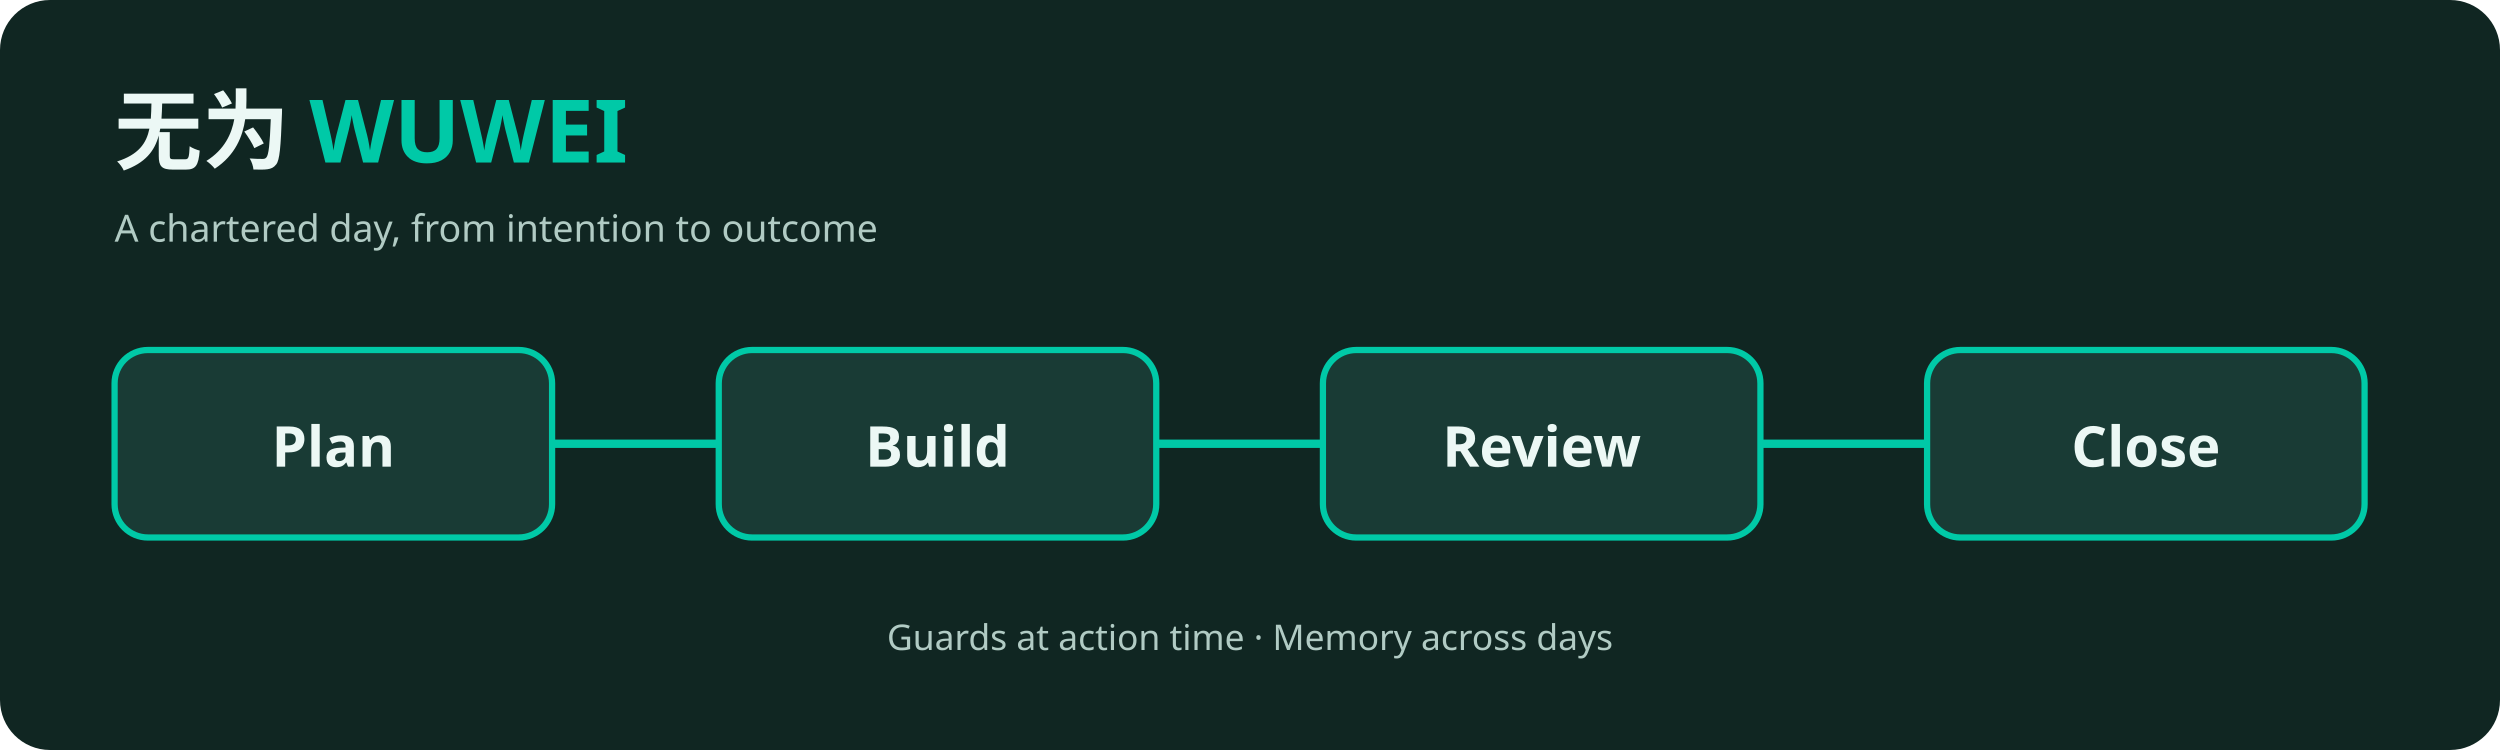
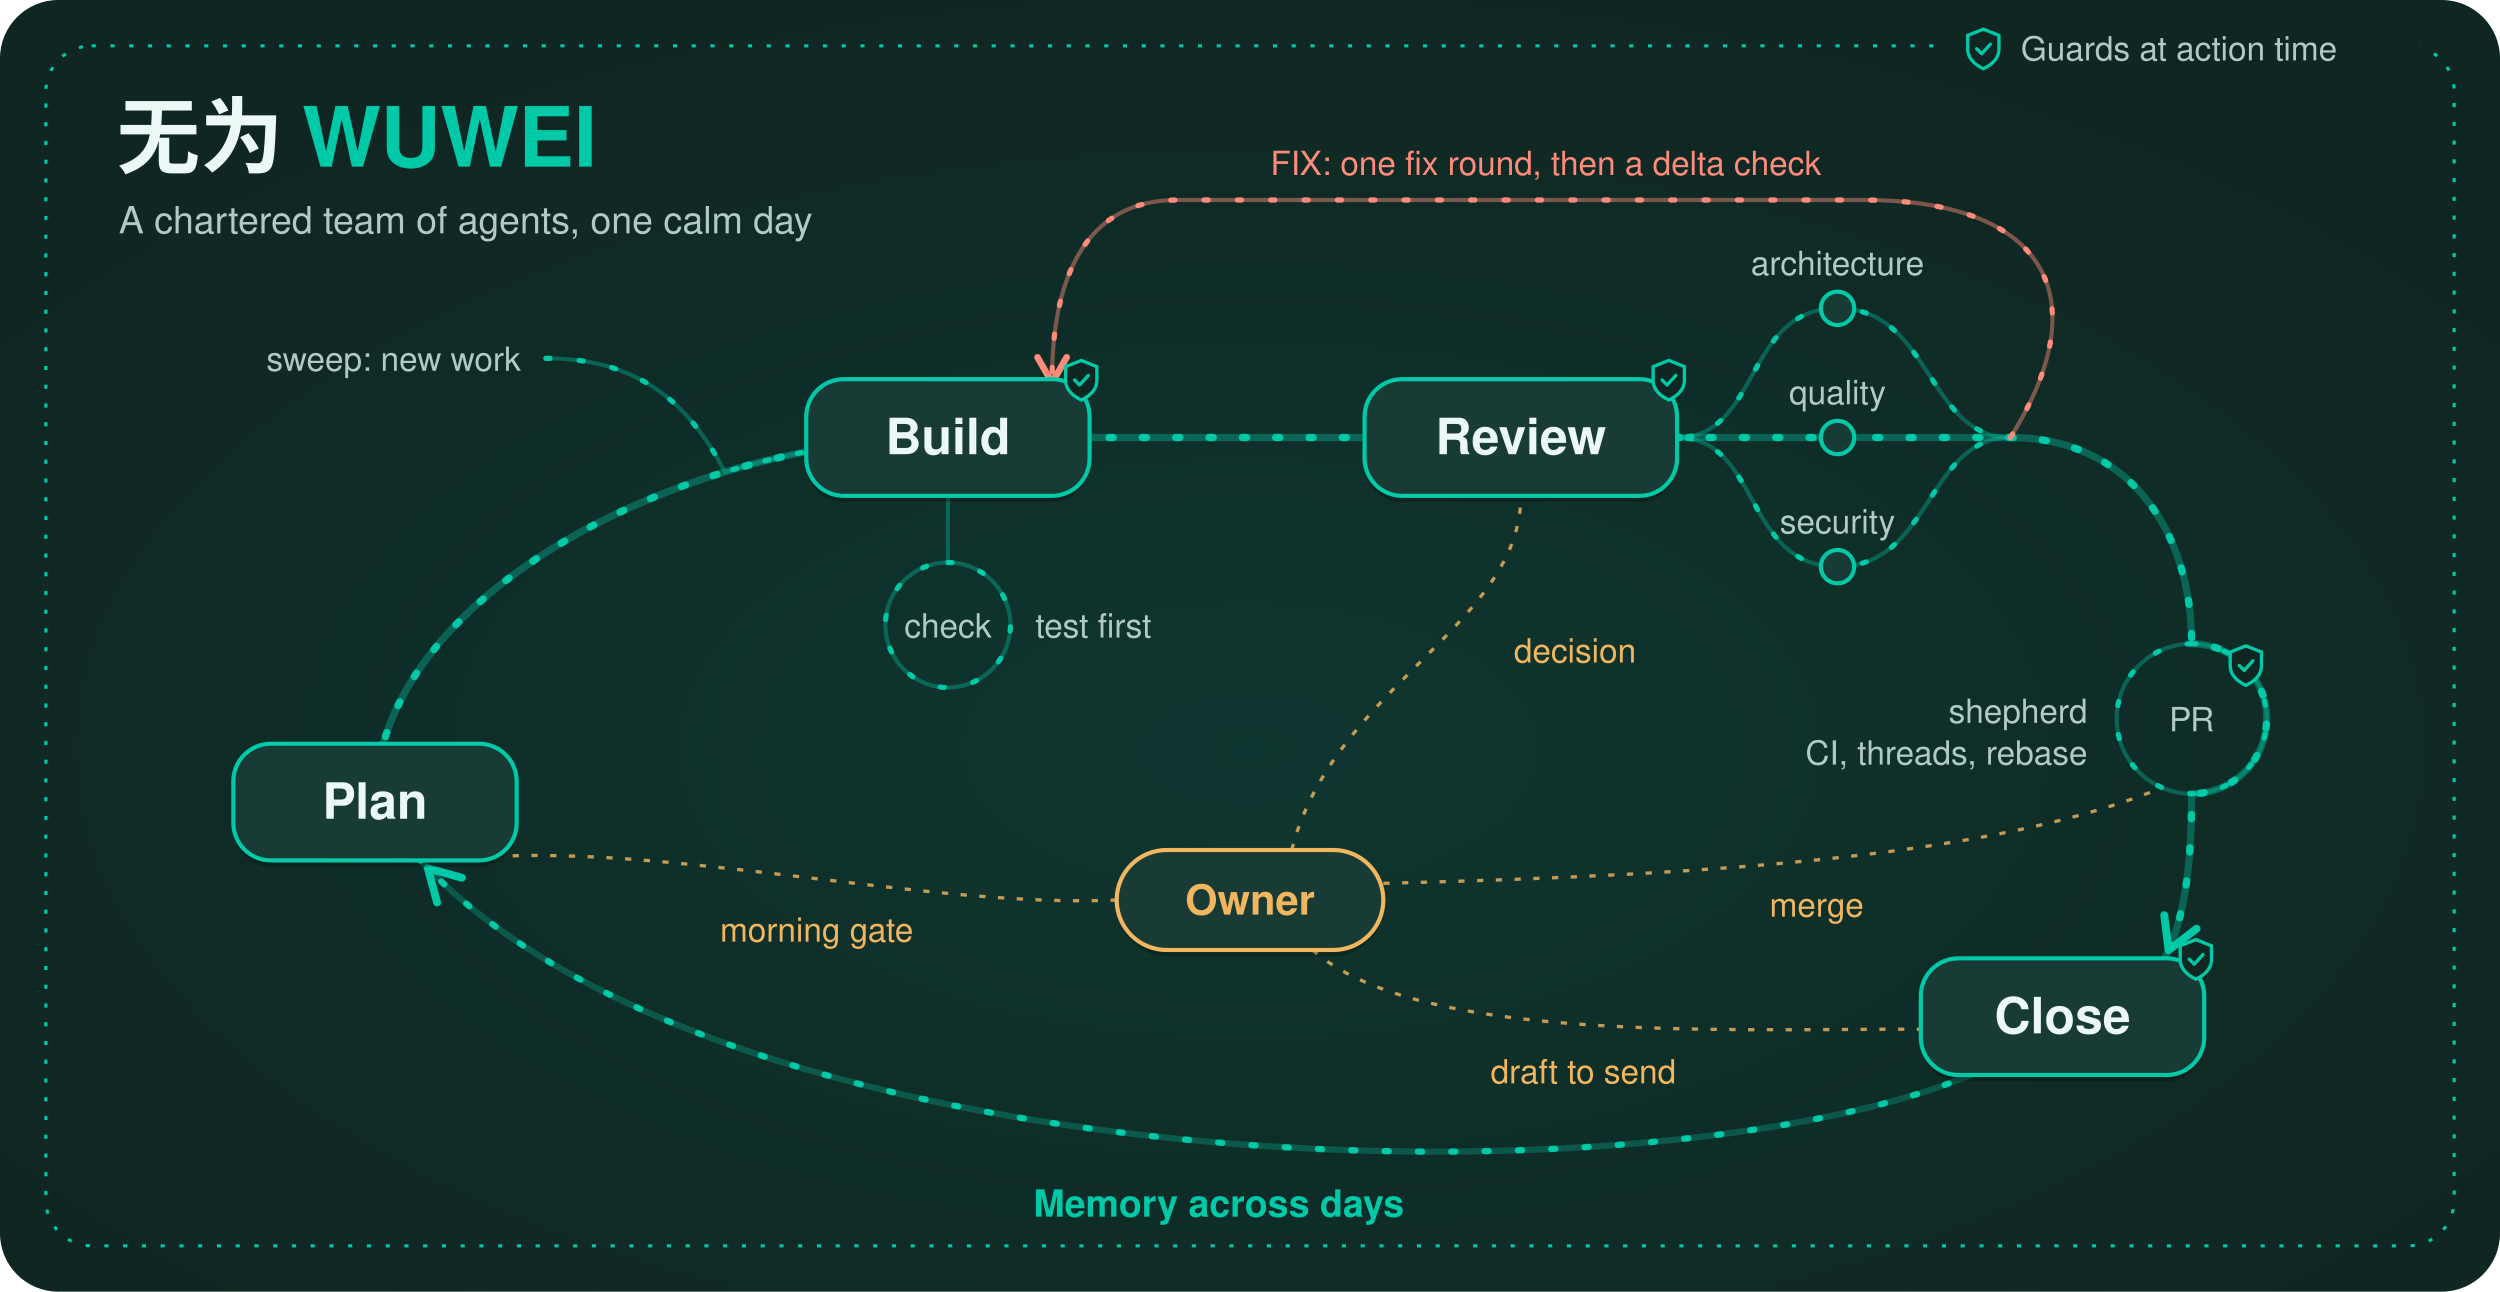
- <svg xmlns="http://www.w3.org/2000/svg" viewBox="0 0 1200 360" role="img" aria-labelledby="title desc">
-   <rect width="1200" height="360" rx="24" fill="#102622" />
-   <text x="55" y="78" fill="#ECF8F5" font-family="sans-serif" font-size="42" font-weight="700">无为 <tspan fill="#00C9A7">WUWEI</tspan>
+ <svg xmlns="http://www.w3.org/2000/svg" viewBox="0 0 1200 620" role="img" aria-labelledby="title desc">
+   <style>
+ .flow{stroke-dasharray:2 14;animation:flow 2.4s linear infinite}
+ .slow{animation-duration:4s}
+ @keyframes flow{to{stroke-dashoffset:-32}}
+ .ring{animation:breathe 9s ease-in-out infinite}
+ @keyframes breathe{0%,100%{opacity:.35}50%{opacity:.8}}
+ @media (prefers-reduced-motion:reduce){.tok,.pulse{display:none}.flow,.ring{animation:none}}
+ </style>
+   <defs>
+     <radialGradient id="halo" cx="50%" cy="58%" r="60%">
+       <stop offset="0" stop-color="#00C9A7" stop-opacity="0.10" />
+       <stop offset="1" stop-color="#00C9A7" stop-opacity="0" />
+     </radialGradient>
+     <radialGradient id="glow">
+       <stop offset="0" stop-color="#00C9A7" stop-opacity="0.6" />
+       <stop offset="1" stop-color="#00C9A7" stop-opacity="0" />
+     </radialGradient>
+     <marker id="ha" viewBox="0 0 10 10" refX="7" refY="5" markerWidth="7" markerHeight="7" orient="auto">
+       <path d="M1 1L8 5L1 9" fill="none" stroke="#00C9A7" stroke-width="1.8" stroke-linecap="round" stroke-linejoin="round" />
+     </marker>
+     <marker id="hc" viewBox="0 0 10 10" refX="7" refY="5" markerWidth="7" markerHeight="7" orient="auto">
+       <path d="M1 1L8 5L1 9" fill="none" stroke="#FF8C7A" stroke-width="1.8" stroke-linecap="round" stroke-linejoin="round" />
+     </marker>
+     <g id="shield">
+       <path d="M0 -9L7.5 -6V0.5C7.5 5 4.2 8 0 10C-4.2 8 -7.5 5 -7.5 0.5V-6Z" fill="#102622" stroke="#00C9A7" stroke-width="1.6" />
+       <path d="M-3.2 0.4L-0.8 2.8L3.4 -1.8" fill="none" stroke="#00C9A7" stroke-width="1.6" stroke-linecap="round" stroke-linejoin="round" />
+     </g>
+   </defs>
+   <rect width="1200" height="620" rx="28" fill="#102622" />
+   <rect width="1200" height="620" rx="28" fill="url(#halo)" />
+   <rect class="ring" x="22" y="22" width="1156" height="576" rx="22" fill="none" stroke="#00C9A7" stroke-width="1.5" stroke-dasharray="2 7" />
+   <rect x="930" y="12" width="232" height="22" fill="#102622" />
+   <use href="#shield" x="952" y="23" />
+   <text x="970" y="29" fill="#B1CBC4" font-family="-apple-system, BlinkMacSystemFont, 'Segoe UI', Helvetica, Arial, sans-serif" font-size="16">Guards at action time</text>
+   <text x="56" y="80" fill="#ECF8F5" font-family="-apple-system, BlinkMacSystemFont, 'Segoe UI', Helvetica, Arial, sans-serif" font-size="40" font-weight="700">无为 <tspan fill="#00C9A7">WUWEI</tspan>
  </text>
-   <text x="55" y="116" fill="#B1CBC4" font-family="sans-serif" font-size="18">A chartered day, from intention to outcome</text>
-   <path d="M100 213 H1100" stroke="#00C9A7" stroke-width="4" />
-   <g fill="#193B35" stroke="#00C9A7" stroke-width="3">
-     <rect x="55" y="168" width="210" height="90" rx="16" />
-     <rect x="345" y="168" width="210" height="90" rx="16" />
-     <rect x="635" y="168" width="210" height="90" rx="16" />
-     <rect x="925" y="168" width="210" height="90" rx="16" />
+   <text x="57" y="112" fill="#B1CBC4" font-family="-apple-system, BlinkMacSystemFont, 'Segoe UI', Helvetica, Arial, sans-serif" font-size="18">A chartered team of agents, one calm day</text>
+   <g fill="none" stroke="#F2B65E" stroke-width="1.6" stroke-dasharray="3 6" opacity="0.8">
+     <path d="M 536 432 C 450 436, 330 407, 240 411" />
+     <path d="M 620 408 C 640 330, 730 300, 730 238" />
+     <path d="M 664 424 C 830 420, 960 410, 1038 378" />
+     <path d="M 630 456 C 680 500, 820 494, 922 494" />
  </g>
-   <g fill="#ECF8F5" font-family="sans-serif" font-size="27" font-weight="600" text-anchor="middle">
-     <text x="160" y="224">Plan</text>
-     <text x="450" y="224">Build</text>
-     <text x="740" y="224">Review</text>
-     <text x="1030" y="224">Close</text>
+   <g fill="none" stroke-linecap="round">
+     <path d="M 990 488 C 905 585, 310 590, 180 385" stroke="#00C9A7" stroke-opacity="0.28" stroke-width="3" />
+     <path d="M 180 385 C 180 285, 330 210, 455 210 L 730 210 L 965 210 C 1022 210, 1052 255, 1052 309 A 36 36 0 0 1 1052 381 C 1052 445, 1040 488, 990 488" stroke="#00C9A7" stroke-opacity="0.35" stroke-width="3.5" />
+     <path d="M 730 210 L 805 210 C 845 210, 837 148, 882 148 C 927 148, 925 210, 965 210" stroke="#00C9A7" stroke-opacity="0.35" stroke-width="2" />
+     <path d="M 730 210 L 805 210 C 845 210, 837 272, 882 272 C 927 272, 925 210, 965 210" stroke="#00C9A7" stroke-opacity="0.35" stroke-width="2" />
+     <circle cx="1052" cy="345" r="36" stroke="#00C9A7" stroke-opacity="0.35" stroke-width="2" />
+     <circle cx="455" cy="300" r="30" stroke="#00C9A7" stroke-opacity="0.35" stroke-width="2" />
+     <path d="M 455 210 L 455 270" stroke="#00C9A7" stroke-opacity="0.35" stroke-width="2" />
+     <path d="M 262 172 C 305 172, 330 192, 347.962 226.542 C 383.04 215.88, 420 210, 455 210" stroke="#00C9A7" stroke-opacity="0.35" stroke-width="2" />
+     <path d="M 965 210 C 1009 140, 979 96, 895 96 L 565 96 C 522 96, 505 132, 505 182" stroke="#FF8C7A" stroke-opacity="0.45" stroke-width="2" />
+     <path d="M 990 488 C 909.888 579.423, 376.739 589.121, 206.852 418.302" stroke="#00C9A7" stroke-opacity="0" stroke-width="3" marker-end="url(#ha)" />
+     <path d="M 1052 381 C 1052 410.6, 1049.43 435.708, 1041.73 454.147" stroke="#00C9A7" stroke-opacity="0" stroke-width="3" marker-end="url(#ha)" />
+     <path class="flow slow" d="M 990 488 C 905 585, 310 590, 180 385" stroke="#00C9A7" stroke-width="3" />
+     <path class="flow" d="M 180 385 C 180 285, 330 210, 455 210 L 730 210 L 965 210 C 1022 210, 1052 255, 1052 309 A 36 36 0 0 1 1052 381 C 1052 445, 1040 488, 990 488" stroke="#00C9A7" stroke-width="3.5" />
+     <path class="flow" d="M 730 210 L 805 210 C 845 210, 837 148, 882 148 C 927 148, 925 210, 965 210" stroke="#00C9A7" stroke-width="2.5" />
+     <path class="flow" d="M 730 210 L 805 210 C 845 210, 837 272, 882 272 C 927 272, 925 210, 965 210" stroke="#00C9A7" stroke-width="2.5" />
+     <path class="flow" d="M 1052 309 A 36 36 0 0 1 1052 381 A 36 36 0 0 1 1052 309" stroke="#00C9A7" stroke-width="2.5" />
+     <path class="flow" d="M 455 270 A 30 30 0 0 1 455 330 A 30 30 0 0 1 455 270" stroke="#00C9A7" stroke-width="2.5" />
+     <path class="flow" d="M 262 172 C 305 172, 330 192, 347.962 226.542 C 383.04 215.88, 420 210, 455 210" stroke="#00C9A7" stroke-width="2.5" marker-end="url(#ha)" />
+     <path class="flow" d="M 965 210 C 1009 140, 979 96, 895 96 L 565 96 C 522 96, 505 132, 505 182" stroke="#FF8C7A" stroke-width="2.5" marker-end="url(#hc)" />
  </g>
-   <text x="600" y="312" fill="#B1CBC4" font-family="sans-serif" font-size="17" text-anchor="middle">Guards at action time  ·  Memory across days</text>
+   <path class="pulse" d="M 536 432 C 450 436, 330 407, 240 411" fill="none" stroke="#F2B65E" stroke-width="3" opacity="0">
+     <animate attributeName="opacity" dur="18s" begin="-0s" repeatCount="indefinite" calcMode="linear" keyTimes="0;0.039;0.067;0.111;0.178;1" values="0;0;0.9;0.9;0;0" />
+   </path>
+   <path class="pulse" d="M 630 456 C 680 500, 820 494, 922 494" fill="none" stroke="#F2B65E" stroke-width="3" opacity="0">
+     <animate attributeName="opacity" dur="18s" begin="-0s" repeatCount="indefinite" calcMode="linear" keyTimes="0;0.736;0.764;0.808;0.875;1" values="0;0;0.9;0.9;0;0" />
+   </path>
+   <path class="pulse" d="M 620 408 C 640 330, 730 300, 730 238" fill="none" stroke="#F2B65E" stroke-width="3" opacity="0">
+     <animate attributeName="opacity" dur="18s" begin="-13.5s" repeatCount="indefinite" calcMode="linear" keyTimes="0;0.278;0.305;0.35;0.416;1" values="0;0;0.9;0.9;0;0" />
+   </path>
+   <path class="pulse" d="M 664 424 C 830 420, 960 410, 1038 378" fill="none" stroke="#F2B65E" stroke-width="3" opacity="0">
+     <animate attributeName="opacity" dur="18s" begin="-9s" repeatCount="indefinite" calcMode="linear" keyTimes="0;0.572;0.6;0.644;0.711;1" values="0;0;0.9;0.9;0;0" />
+   </path>
+   <g class="tok" opacity="0">
+     <animate attributeName="opacity" dur="18s" begin="-10.769s" repeatCount="indefinite" calcMode="linear" keyTimes="0;0.028;0.374;0.402;1" values="0;1;1;0;0" />
+     <animateMotion dur="18s" begin="-10.769s" repeatCount="indefinite" calcMode="spline" keyTimes="0;0.402;1" keyPoints="0;1;1" keySplines="0.3 0 0.7 1;0 0 1 1" path="M 990 488 C 905 585, 310 590, 180 385" />
+     <circle r="22" fill="url(#glow)" />
+     <circle r="5" fill="#ECF8F5" stroke="#00C9A7" stroke-width="3" />
+   </g>
+   <g class="tok" opacity="0">
+     <animate attributeName="opacity" dur="18s" begin="-0s" repeatCount="indefinite" calcMode="linear" keyTimes="0;0.028;0.758;0.786;1" values="0;1;1;0;0" />
+     <animateMotion dur="18s" begin="-0s" repeatCount="indefinite" calcMode="spline" keyTimes="0;0.044;0.176;0.193;0.348;0.365;0.467;0.489;0.576;0.593;0.742;0.786;1" keyPoints="0;0;0.225;0.225;0.421;0.421;0.596;0.596;0.745;0.745;1;1;1" keySplines="0 0 1 1;0.3 0 0.7 1;0 0 1 1;0.3 0 0.7 1;0 0 1 1;0.3 0 0.7 1;0 0 1 1;0.3 0 0.7 1;0 0 1 1;0.3 0 0.7 1;0 0 1 1;0 0 1 1" path="M 180 385 C 180 285, 330 210, 455 210 L 455 270 A 30 30 0 0 1 455 330 A 30 30 0 0 1 455 270 L 455 210 L 730 210 L 965 210 C 1022 210, 1052 255, 1052 309 A 36 36 0 0 1 1052 381 C 1052 445, 1040 488, 990 488" />
+     <circle r="22" fill="url(#glow)" />
+     <circle r="7" fill="#ECF8F5" stroke="#00C9A7" stroke-width="3" />
+   </g>
+   <g class="tok" opacity="0">
+     <animate attributeName="opacity" dur="18s" begin="-13.5s" repeatCount="indefinite" calcMode="linear" keyTimes="0;0.028;0.62;0.648;1" values="0;1;1;0;0" />
+     <animateMotion dur="18s" begin="-13.5s" repeatCount="indefinite" calcMode="spline" keyTimes="0;0.033;0.165;0.181;0.283;0.317;0.433;0.455;0.604;0.648;1" keyPoints="0;0;0.28;0.28;0.497;0.497;0.683;0.683;1;1;1" keySplines="0 0 1 1;0.3 0 0.7 1;0 0 1 1;0.3 0 0.7 1;0 0 1 1;0.3 0 0.7 1;0 0 1 1;0.3 0 0.7 1;0 0 1 1;0 0 1 1" path="M 180 385 C 180 285, 330 210, 455 210 L 730 210 L 965 210 C 1022 210, 1052 255, 1052 309 A 36 36 0 0 1 1052 381 C 1052 445, 1040 488, 990 488" />
+     <circle r="22" fill="url(#glow)" />
+     <circle r="7" fill="#ECF8F5" stroke="#00C9A7" stroke-width="3" />
+   </g>
+   <g class="tok" opacity="0">
+     <animate attributeName="opacity" dur="18s" begin="-13.5s" repeatCount="indefinite" calcMode="linear" keyTimes="0;0.305;0.317;0.433;0.444;1" values="0;0;1;1;0;0" />
+     <animateMotion dur="18s" begin="-13.5s" repeatCount="indefinite" calcMode="spline" keyTimes="0;0.317;0.433;1" keyPoints="0;0;1;1" keySplines="0 0 1 1;0.3 0 0.7 1;0 0 1 1" path="M 730 210 L 805 210 C 845 210, 837 148, 882 148 C 927 148, 925 210, 965 210" />
+     <circle r="22" fill="url(#glow)" />
+     <circle r="7" fill="#ECF8F5" stroke="#00C9A7" stroke-width="3" />
+   </g>
+   <g class="tok" opacity="0">
+     <animate attributeName="opacity" dur="18s" begin="-13.5s" repeatCount="indefinite" calcMode="linear" keyTimes="0;0.305;0.317;0.433;0.444;1" values="0;0;1;1;0;0" />
+     <animateMotion dur="18s" begin="-13.5s" repeatCount="indefinite" calcMode="spline" keyTimes="0;0.317;0.433;1" keyPoints="0;0;1;1" keySplines="0 0 1 1;0.3 0 0.7 1;0 0 1 1" path="M 730 210 L 805 210 C 845 210, 837 272, 882 272 C 927 272, 925 210, 965 210" />
+     <circle r="22" fill="url(#glow)" />
+     <circle r="7" fill="#ECF8F5" stroke="#00C9A7" stroke-width="3" />
+   </g>
+   <g class="tok" opacity="0">
+     <animate attributeName="opacity" dur="18s" begin="-5s" repeatCount="indefinite" calcMode="linear" keyTimes="0;0.028;0.892;0.92;1" values="0;1;1;0;0" />
+     <animateMotion dur="18s" begin="-5s" repeatCount="indefinite" calcMode="spline" keyTimes="0;0.028;0.13;0.146;0.233;0.256;0.51;0.527;0.628;0.64;0.727;0.743;0.892;0.92;1" keyPoints="0;0;0.13;0.13;0.242;0.242;0.568;0.568;0.698;0.698;0.809;0.809;1;1;1" keySplines="0 0 1 1;0.3 0 0.7 1;0 0 1 1;0.3 0 0.7 1;0 0 1 1;0.3 0 0.7 1;0 0 1 1;0.3 0 0.7 1;0 0 1 1;0.3 0 0.7 1;0 0 1 1;0.3 0 0.7 1;0 0 1 1;0 0 1 1" path="M 455 210 L 730 210 L 965 210 C 1009 140, 979 96, 895 96 L 565 96 C 522 96, 505 132, 505 182 L 455 210 L 730 210 L 965 210 C 1022 210, 1052 255, 1052 309 A 36 36 0 0 1 1052 381 C 1052 445, 1040 488, 990 488" />
+     <circle r="22" fill="url(#glow)" />
+     <circle r="7" fill="#ECF8F5" stroke="#00C9A7" stroke-width="3">
+       <animate attributeName="stroke" dur="18s" begin="-5s" repeatCount="indefinite" calcMode="linear" keyTimes="0;0.25;0.278;0.504;0.527;1" values="#00C9A7;#00C9A7;#FF8C7A;#FF8C7A;#00C9A7;#00C9A7" />
+     </circle>
+   </g>
+   <g class="tok" opacity="0">
+     <animate attributeName="opacity" dur="18s" begin="-9s" repeatCount="indefinite" calcMode="linear" keyTimes="0;0.028;0.68;0.708;1" values="0;1;1;0;0" />
+     <animateMotion dur="18s" begin="-9s" repeatCount="indefinite" calcMode="spline" keyTimes="0;0.022;0.102;0.119;0.221;0.238;0.325;0.341;0.396;0.536;0.578;0.611;0.663;0.708;1" keyPoints="0;0;0.16;0.16;0.363;0.363;0.536;0.536;0.646;0.813;0.896;0.896;1;1;1" keySplines="0 0 1 1;0.3 0 0.7 1;0 0 1 1;0.3 0 0.7 1;0 0 1 1;0.3 0 0.7 1;0 0 1 1;0.3 0 0.7 1;0.3 0 0.7 1;0.3 0 0.7 1;0 0 1 1;0.3 0 0.7 1;0 0 1 1;0 0 1 1" path="M 262 172 C 305 172, 330 192, 347.962 226.542 C 383.04 215.88, 420 210, 455 210 L 730 210 L 965 210 C 1022 210, 1052 255, 1052 309 A 36 36 0 0 1 1052 381 A 36 36 0 0 1 1052 309 A 36 36 0 0 1 1052 381 C 1052 445, 1040 488, 990 488" />
+     <circle r="22" fill="url(#glow)" />
+     <circle r="7" fill="#ECF8F5" stroke="#00C9A7" stroke-width="3" />
+   </g>
+   <g fill="#193B35" stroke="#00C9A7" stroke-width="2">
+     <circle cx="882" cy="148" r="8" />
+     <circle cx="882" cy="210" r="8" />
+     <circle cx="882" cy="272" r="8" />
+   </g>
+   <g fill="#B1CBC4" font-family="-apple-system, BlinkMacSystemFont, 'Segoe UI', Helvetica, Arial, sans-serif" font-size="16" text-anchor="middle">
+     <text x="882" y="132">architecture</text>
+     <text x="882" y="194">quality</text>
+     <text x="882" y="256">security</text>
+   </g>
+   <g font-family="-apple-system, BlinkMacSystemFont, 'Segoe UI', Helvetica, Arial, sans-serif" font-size="24" font-weight="600" text-anchor="middle">
+     <g>
+       <rect x="112" y="360" width="136" height="56" rx="18" fill="#000000" opacity="0.22" />
+       <rect x="112" y="357" width="136" height="56" rx="18" fill="#193B35" stroke="#00C9A7" stroke-width="2" />
+       <text x="180" y="393" fill="#ECF8F5">Plan</text>
+     </g>
+     <g>
+       <rect x="387" y="185" width="136" height="56" rx="18" fill="#000000" opacity="0.22" />
+       <rect x="387" y="182" width="136" height="56" rx="18" fill="#193B35" stroke="#00C9A7" stroke-width="2" />
+       <text x="455" y="218" fill="#ECF8F5">Build</text>
+     </g>
+     <g>
+       <rect x="655" y="185" width="150" height="56" rx="18" fill="#000000" opacity="0.22" />
+       <rect x="655" y="182" width="150" height="56" rx="18" fill="#193B35" stroke="#00C9A7" stroke-width="2" />
+       <text x="730" y="218" fill="#ECF8F5">Review</text>
+     </g>
+     <g>
+       <rect x="922" y="463" width="136" height="56" rx="18" fill="#000000" opacity="0.22" />
+       <rect x="922" y="460" width="136" height="56" rx="18" fill="#193B35" stroke="#00C9A7" stroke-width="2" />
+       <text x="990" y="496" fill="#ECF8F5">Close</text>
+     </g>
+   </g>
+   <use href="#shield" x="519" y="182" />
+   <use href="#shield" x="801" y="182" />
+   <use href="#shield" x="1078" y="319" />
+   <use href="#shield" x="1054" y="460" />
+   <rect x="536" y="411" width="128" height="48" rx="24" fill="#000000" opacity="0.22" />
+   <rect x="536" y="408" width="128" height="48" rx="24" fill="#193B35" stroke="#F2B65E" stroke-width="2" />
+   <text x="600" y="439" fill="#F2B65E" font-family="-apple-system, BlinkMacSystemFont, 'Segoe UI', Helvetica, Arial, sans-serif" font-size="20" font-weight="600" text-anchor="middle">Owner</text>
+   <g fill="#B1CBC4" font-family="-apple-system, BlinkMacSystemFont, 'Segoe UI', Helvetica, Arial, sans-serif" font-size="16">
+     <text x="455" y="306" text-anchor="middle">check</text>
+     <text x="497" y="306">test first</text>
+     <text x="1052" y="351" text-anchor="middle">PR</text>
+     <text x="1002" y="347" text-anchor="end">shepherd</text>
+     <text x="1002" y="367" text-anchor="end">CI, threads, rebase</text>
+     <text x="250" y="178" text-anchor="end">sweep: new work</text>
+   </g>
+   <text x="742" y="84" fill="#FF8C7A" font-family="-apple-system, BlinkMacSystemFont, 'Segoe UI', Helvetica, Arial, sans-serif" font-size="16" text-anchor="middle">FIX: one fix round, then a delta check</text>
+   <text x="585" y="584" fill="#00C9A7" font-family="-apple-system, BlinkMacSystemFont, 'Segoe UI', Helvetica, Arial, sans-serif" font-size="18" font-weight="600" text-anchor="middle">Memory across days</text>
+   <g fill="#F2B65E" font-family="-apple-system, BlinkMacSystemFont, 'Segoe UI', Helvetica, Arial, sans-serif" font-size="16" text-anchor="middle">
+     <text x="392" y="452">morning gate</text>
+     <text x="756" y="318">decision</text>
+     <text x="872" y="440">merge</text>
+     <text x="760" y="520">draft to send</text>
+   </g>
</svg>
